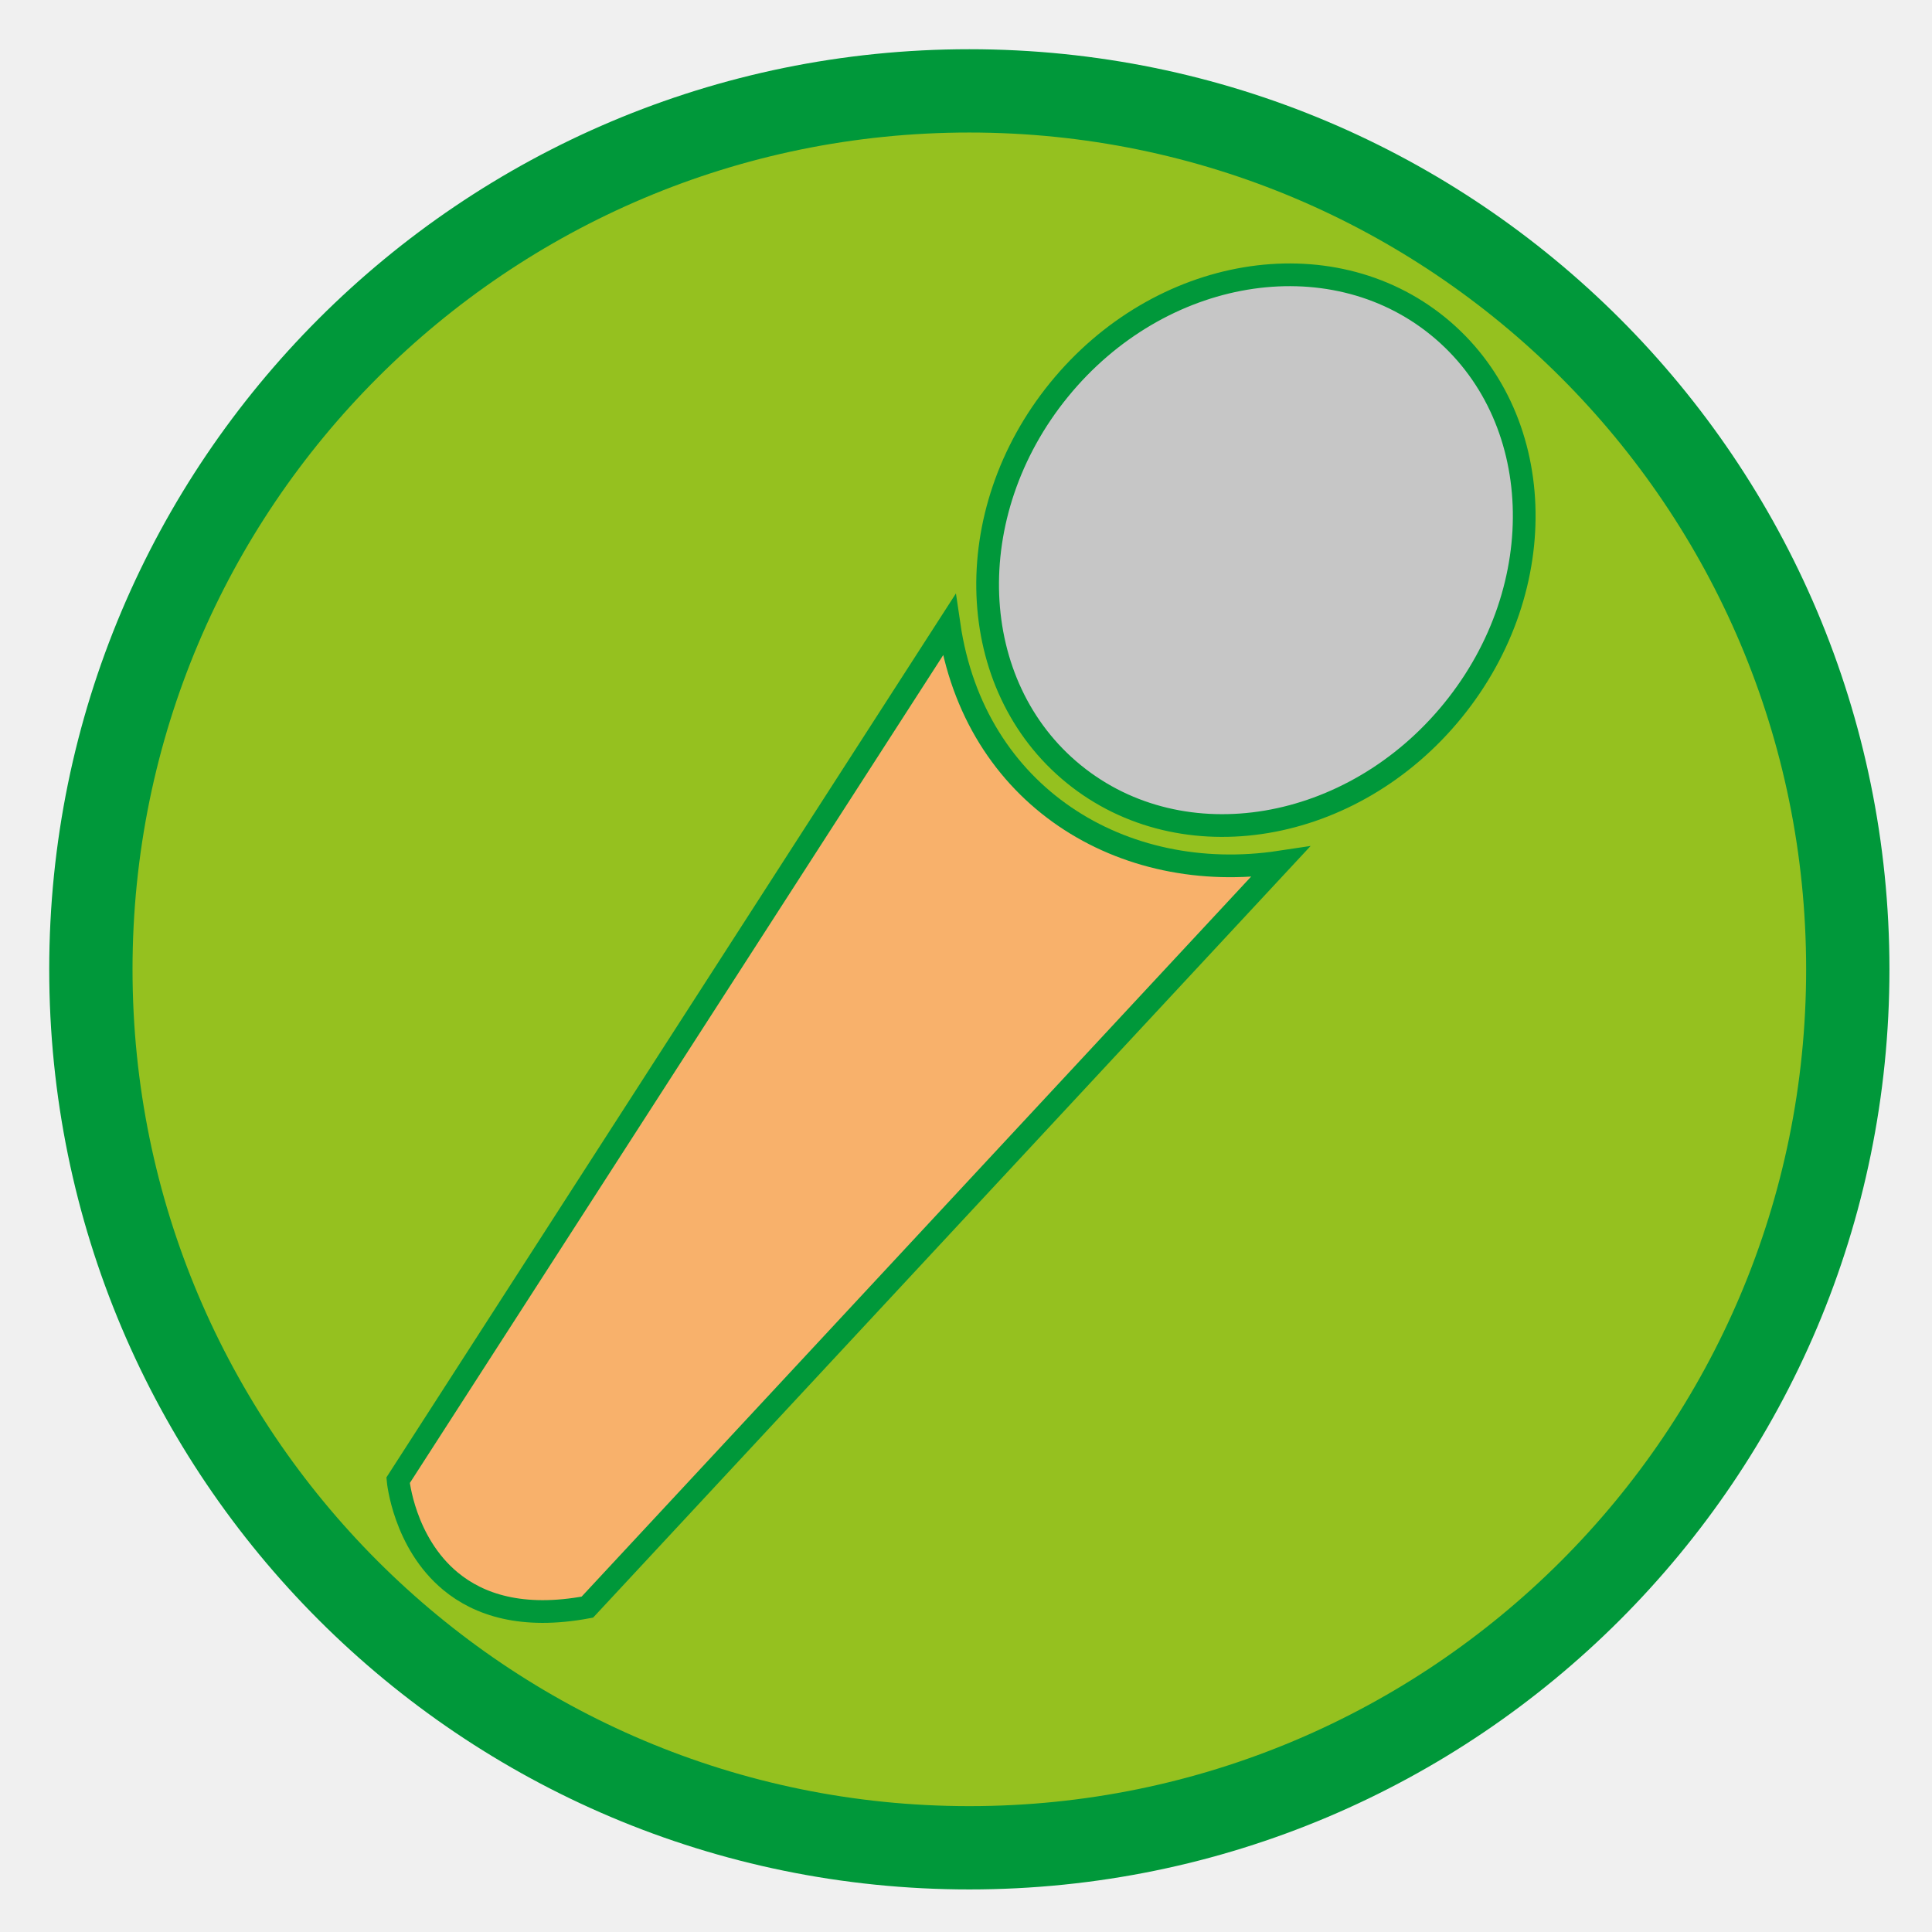
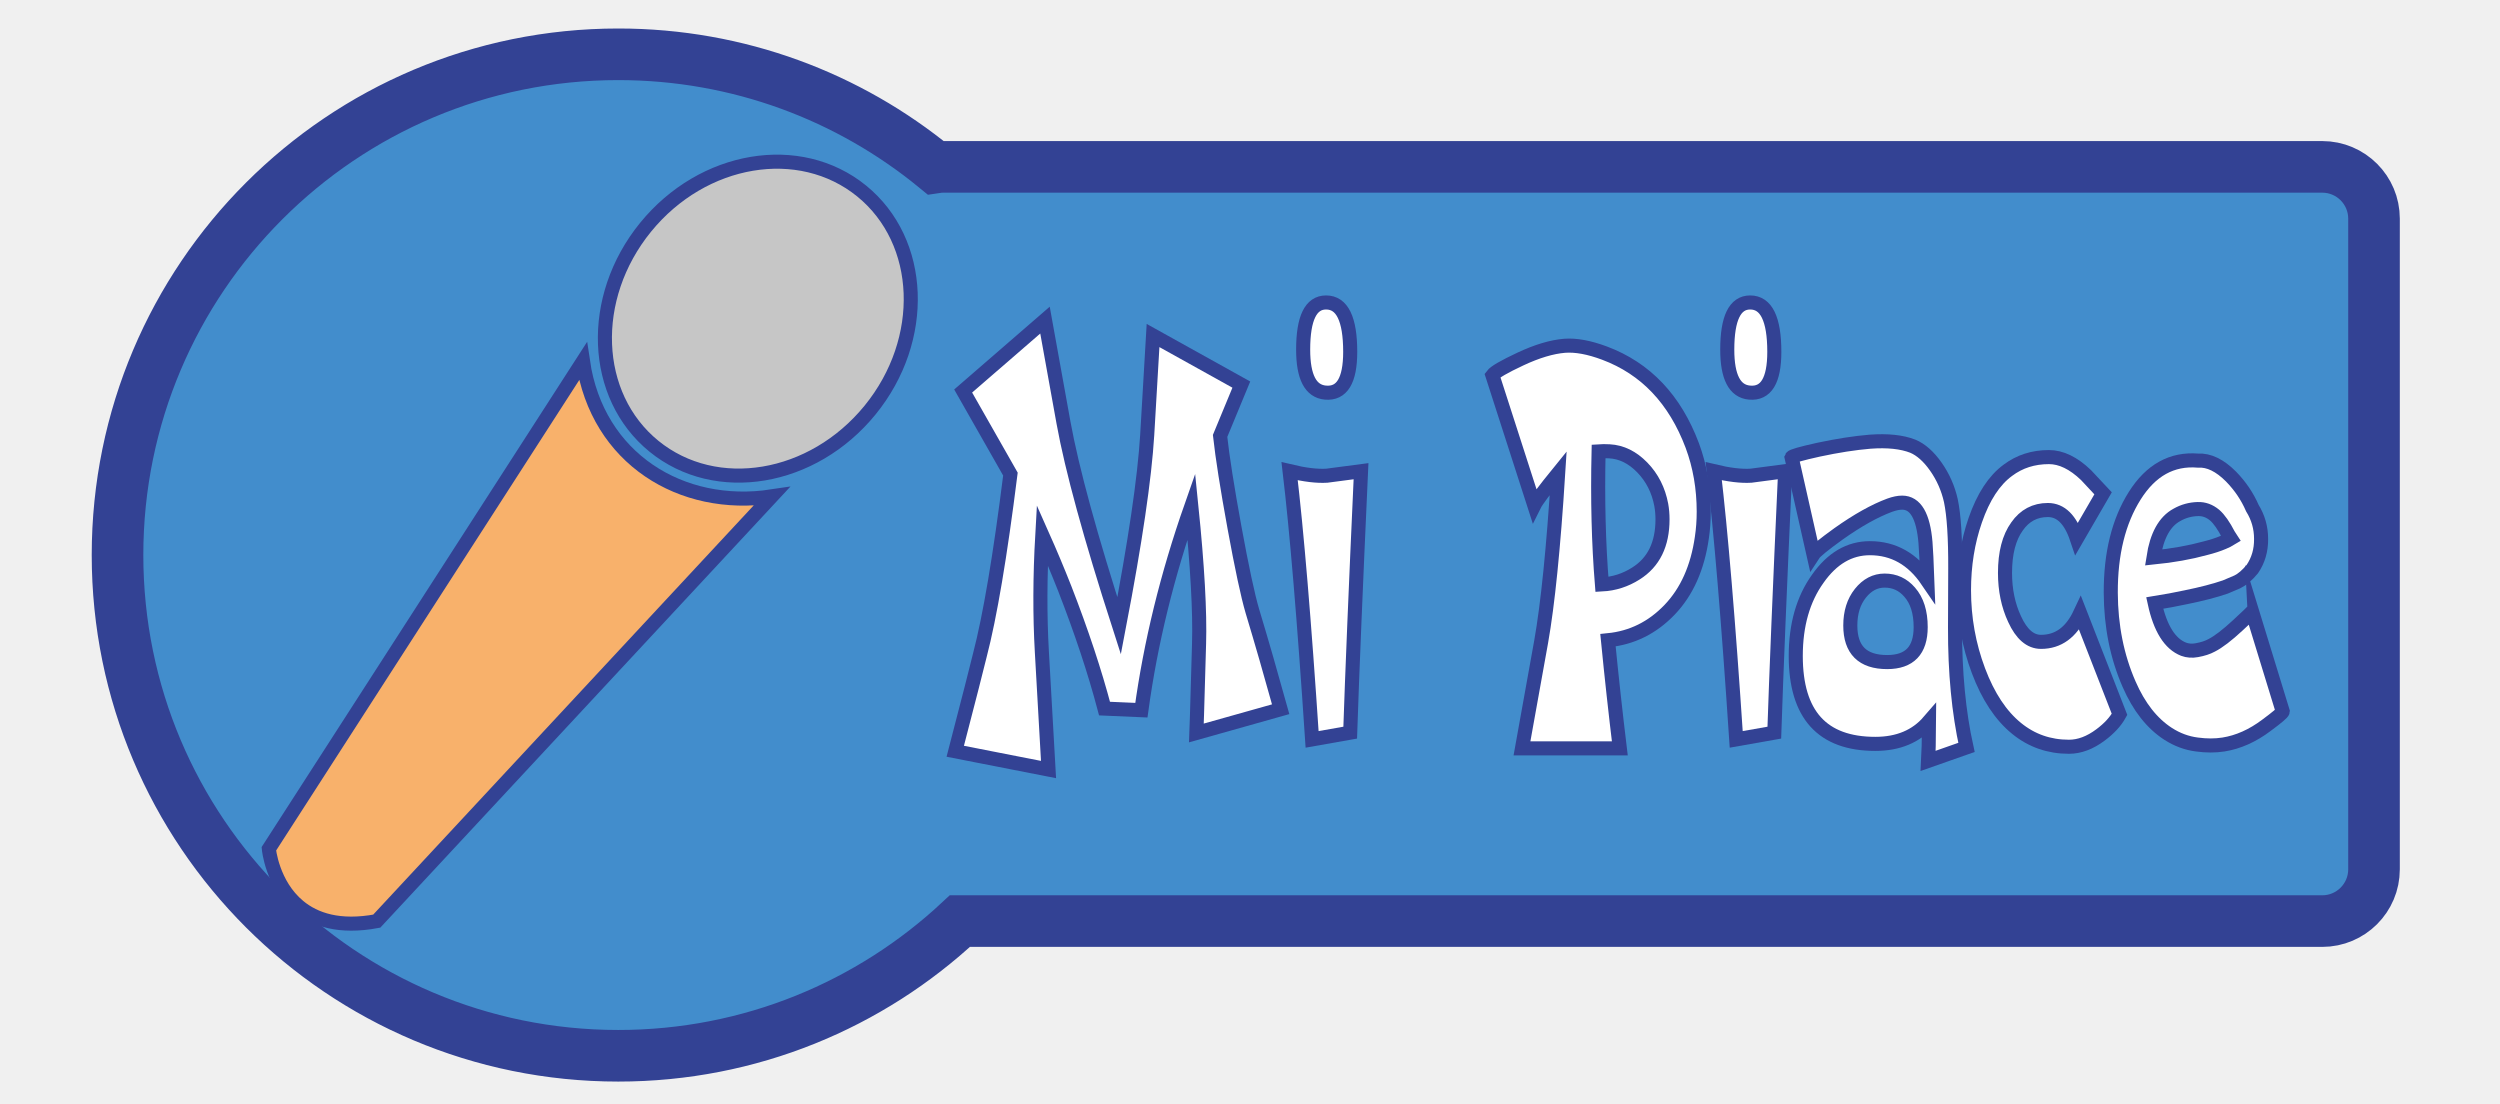
- <svg xmlns="http://www.w3.org/2000/svg" version="1.1" id="Livello_1" x="0px" y="0px" width="255.12px" height="255.12px" viewBox="0 0 255.12 255.12" enable-background="new 0 0 255.12 255.12" xml:space="preserve">
+ <svg xmlns="http://www.w3.org/2000/svg" version="1.1" id="Livello_1" x="0px" y="0px" width="532.91px" height="235.28px" viewBox="0 0 532.91 235.28" enable-background="new 0 0 532.91 235.28" xml:space="preserve">
  <g>
-     <circle fill="#95C11F" stroke="#00983A" stroke-width="11" stroke-miterlimit="10" cx="128" cy="128" r="116" />
-     <path fill="#F8B16B" stroke="#00983A" stroke-width="3" stroke-miterlimit="10" d="M77.562,212.22l91.481-98.386   c-20.818,3.146-40.395-8.682-43.716-31.301L52.567,195.47c0,0,0.744,8.225,6.938,13.342   C63.223,211.882,68.903,213.835,77.562,212.22z" />
-     <path fill="#F8B16B" stroke="#00983A" stroke-width="3" stroke-miterlimit="10" d="M81.465,31.711" />
-     <ellipse transform="matrix(-0.6311 0.7757 -0.7757 -0.6311 326.8692 -10.1436)" fill="#C6C6C6" stroke="#00983A" stroke-width="3" stroke-miterlimit="10" cx="165.847" cy="72.656" rx="38.115" ry="33.533" />
+     <path fill="#428DCC" stroke="#334294" stroke-width="11" stroke-miterlimit="10" d="M495.013,35.57H201.058   c-0.568,0-1.122,0.057-1.667,0.14c-18.408-15.083-41.946-24.135-67.6-24.135c-58.951,0-106.74,47.79-106.74,106.74   c0,58.95,47.789,106.739,106.74,106.739c28.15,0,53.75-10.901,72.821-28.709h290.4c6.098,0,11.043-4.942,11.043-11.042V46.613   C506.056,40.515,501.11,35.57,495.013,35.57z" />
+     <path fill="#F8B16B" stroke="#334294" stroke-width="3" stroke-miterlimit="10" d="M80.309,196.353l84.178-90.531   c-19.156,2.896-37.17-7.989-40.226-28.802L57.309,180.94c0,0,0.684,7.567,6.384,12.276C67.115,196.042,72.34,197.84,80.309,196.353   z" />
+     <path fill="#F8B16B" stroke="#00983A" stroke-width="3" stroke-miterlimit="10" d="M83.9,30.253" />
+     <ellipse transform="matrix(-0.6311 0.7757 -0.7757 -0.6311 316.1876 -14.5152)" fill="#C6C6C6" stroke="#334294" stroke-width="3" stroke-miterlimit="10" cx="161.545" cy="67.93" rx="35.073" ry="30.856" />
+     <g>
+       <path fill="#FFFFFF" stroke="#334294" stroke-width="3" stroke-miterlimit="10" d="M255.151,152.55    c0.267-8.57,0.414-13.677,0.444-15.317c0.207-6.793-0.34-16.571-1.642-29.336c-5.148,14.68-8.699,29.177-10.651,43.49    l-7.855-0.342c-2.071-7.84-4.897-16.365-8.477-25.574c-1.509-3.829-3.107-7.635-4.793-11.42    c-0.503,8.845-0.533,17.142-0.089,24.891l1.42,25.096l-19.883-3.897c2.958-11.396,4.705-18.212,5.237-20.446    c2.16-8.296,4.334-21.174,6.524-38.635l-10.074-17.711l17.442-15.112c2.189,12.218,3.506,19.512,3.95,21.882    c1.805,9.938,5.754,24.367,11.85,43.285c3.432-17.916,5.429-31.478,5.991-40.687l1.243-21.198l18.818,10.462l-4.527,10.941    c0.502,4.559,1.523,11.055,3.062,19.488c1.568,8.571,2.84,14.52,3.817,17.847c1.953,6.474,3.964,13.449,6.036,20.925    l-17.974,5.061L255.151,152.55z" />
+       <path fill="#FFFFFF" stroke="#334294" stroke-width="3" stroke-miterlimit="10" d="M274.901,100.443    c3.225,0.776,5.873,1.094,7.944,0.958c2.426-0.318,4.852-0.638,7.278-0.958c-1.125,24.664-1.894,43.241-2.308,55.731l-8.122,1.436    C278.008,132.218,276.41,113.162,274.901,100.443z M274.901,100.443c3.225,0.776,5.873,1.094,7.944,0.958    c2.426-0.318,4.852-0.638,7.278-0.958c-1.125,24.664-1.894,43.241-2.308,55.731l-8.122,1.436    C278.008,132.218,276.41,113.162,274.901,100.443z M287.816,75.005c0,6.109-1.761,9.004-5.281,8.685    c-3.167-0.274-4.749-3.327-4.749-9.163c0-6.702,1.627-10.052,4.882-10.052C286.1,64.475,287.816,67.986,287.816,75.005z" />
+       <path fill="#FFFFFF" stroke="#334294" stroke-width="3" stroke-miterlimit="10" d="M363.175,109.059    c0,1.915-0.133,3.761-0.399,5.539c-0.917,6.427-3.21,11.556-6.879,15.385c-3.669,3.83-8.048,5.995-13.137,6.496    c0.769,7.796,1.612,15.478,2.529,23.045h-20.858c2.277-12.673,3.639-20.241,4.083-22.703c1.42-8.022,2.633-20.012,3.639-35.968    c-2.929,3.602-4.631,5.881-5.104,6.838l-8.921-27.694c0.504-0.684,2.508-1.846,6.014-3.487s6.635-2.575,9.387-2.804    c2.396-0.182,5.237,0.342,8.521,1.573c8.758,3.282,14.985,9.847,18.685,19.694C362.361,99.349,363.175,104.045,363.175,109.059z     M354.388,110.7c0-1.048-0.089-2.074-0.267-3.077c-0.592-3.146-1.938-5.801-4.038-7.966c-2.102-2.165-4.438-3.316-7.013-3.453    c-0.917-0.045-1.687-0.045-2.308,0c-0.237,10.166,0,19.625,0.71,28.378c2.604-0.138,5.015-0.912,7.234-2.325    C352.494,119.887,354.388,116.034,354.388,110.7z" />
+       <path fill="#FFFFFF" stroke="#334294" stroke-width="3" stroke-miterlimit="10" d="M365.306,100.443    c3.225,0.776,5.873,1.094,7.944,0.958c2.426-0.318,4.852-0.638,7.278-0.958c-1.125,24.664-1.894,43.241-2.308,55.731l-8.122,1.436    C368.412,132.218,366.814,113.162,365.306,100.443z M365.306,100.443c3.225,0.776,5.873,1.094,7.944,0.958    c2.426-0.318,4.852-0.638,7.278-0.958c-1.125,24.664-1.894,43.241-2.308,55.731l-8.122,1.436    C368.412,132.218,366.814,113.162,365.306,100.443z M378.221,75.005c0,6.109-1.761,9.004-5.281,8.685    c-3.167-0.274-4.749-3.327-4.749-9.163c0-6.702,1.627-10.052,4.882-10.052C376.504,64.475,378.221,67.986,378.221,75.005z" />
+       <path fill="#FFFFFF" stroke="#334294" stroke-width="3" stroke-miterlimit="10" d="M416.743,133.744    c-0.03,9.574,0.783,18.099,2.44,25.575l-8.166,2.872c0.089-1.46,0.147-4.264,0.178-8.411c-2.752,3.191-6.568,4.787-11.45,4.787    c-11.303,0-16.954-6.245-16.954-18.737c0-6.609,1.568-12.103,4.705-16.479c3.047-4.33,6.745-6.496,11.095-6.496    c5.03,0,9.113,2.303,12.249,6.906c-0.148-4.011-0.281-6.724-0.399-8.137c-0.474-5.652-2.13-8.479-4.971-8.479    c-0.77,0-1.657,0.183-2.662,0.547c-3.196,1.186-6.82,3.214-10.874,6.086c-3.166,2.28-4.956,3.739-5.37,4.376l-4.66-20.651    c0.118-0.274,2.026-0.821,5.726-1.641c4.053-0.866,7.723-1.436,11.007-1.71c3.728-0.273,6.76,0.046,9.098,0.958    c1.745,0.73,3.388,2.188,4.927,4.376c1.538,2.188,2.603,4.605,3.195,7.249c0.65,3.101,0.961,7.932,0.932,14.496    C416.758,129.71,416.743,133.882,416.743,133.744z M409.42,133.676c0-3.189-0.784-5.675-2.353-7.453    c-1.42-1.641-3.195-2.462-5.325-2.462c-2.013,0-3.735,0.901-5.171,2.701c-1.436,1.802-2.152,4.093-2.152,6.872    c0,5.197,2.619,7.796,7.855,7.796C407.038,141.13,409.42,138.646,409.42,133.676z" />
+       <path fill="#FFFFFF" stroke="#334294" stroke-width="3" stroke-miterlimit="10" d="M451.805,152.275    c-0.858,1.551-2.204,3.009-4.039,4.377c-2.248,1.686-4.497,2.53-6.745,2.53c-4.231,0-7.944-1.3-11.14-3.898    c-3.373-2.734-6.088-6.838-8.145-12.309c-2.057-5.47-3.084-11.19-3.084-17.163c0-5.334,0.799-10.302,2.396-14.907    c1.715-4.968,4.038-8.524,6.968-10.667c2.485-1.869,5.399-2.803,8.743-2.803c2.603,0,5.236,1.276,7.899,3.829    c1.213,1.323,2.426,2.622,3.64,3.898l-5.592,9.642c-1.361-4.057-3.418-6.086-6.17-6.086c-2.751,0-4.941,1.163-6.568,3.487    c-1.716,2.371-2.573,5.676-2.573,9.916c0,3.647,0.68,6.93,2.041,9.847c1.479,3.237,3.357,4.854,5.637,4.854    c3.668,0,6.449-2.027,8.344-6.085L451.805,152.275z" />
+       <path fill="#FFFFFF" stroke="#334294" stroke-width="3" stroke-miterlimit="10" d="M486.599,151.66    c-0.029,0.273-1.184,1.255-3.462,2.94c-2.959,2.234-6.021,3.601-9.187,4.104c-1.746,0.273-3.625,0.273-5.637,0    c-2.16-0.274-4.201-1.026-6.124-2.257c-3.462-2.233-6.243-5.767-8.344-10.6c-2.574-5.88-3.877-12.377-3.905-19.488    c-0.03-8.342,1.671-15.237,5.104-20.685c3.432-5.447,7.929-7.943,13.492-7.488c2.308-0.137,4.659,1.003,7.057,3.419    c1.952,2.007,3.461,4.24,4.526,6.702c1.243,2.006,1.864,4.194,1.864,6.564c0.029,2.417-0.593,4.559-1.864,6.427    c-1.095,1.323-2.16,2.234-3.195,2.735c-0.858,0.366-1.717,0.73-2.574,1.095c-2.249,0.775-5.06,1.504-8.433,2.188    c-2.13,0.457-4.335,0.867-6.612,1.231c1.183,5.426,3.239,8.708,6.169,9.847c0.857,0.319,1.79,0.388,2.796,0.205    c1.271-0.228,2.322-0.569,3.151-1.025c1.449-0.729,3.328-2.165,5.636-4.309c2.012-1.868,3.019-2.826,3.019-2.872L486.599,151.66z     M459.038,118.837c4.083-0.41,7.781-1.07,11.096-1.983c1.449-0.364,2.707-0.774,3.772-1.231c0.65-0.273,1.198-0.547,1.642-0.82    c-0.118-0.182-0.222-0.342-0.311-0.479l-0.178-0.273c-1.036-2.005-2.026-3.419-2.974-4.239c-1.095-0.912-2.293-1.344-3.595-1.299    c-1.598,0.046-3.077,0.456-4.438,1.23C461.42,111.156,459.748,114.188,459.038,118.837z" />
+     </g>
  </g>
+   <g>
+ </g>
+   <g>
+ </g>
+   <g>
+ </g>
+   <g>
+ </g>
+   <g>
+ </g>
+   <g>
+ </g>
</svg>
